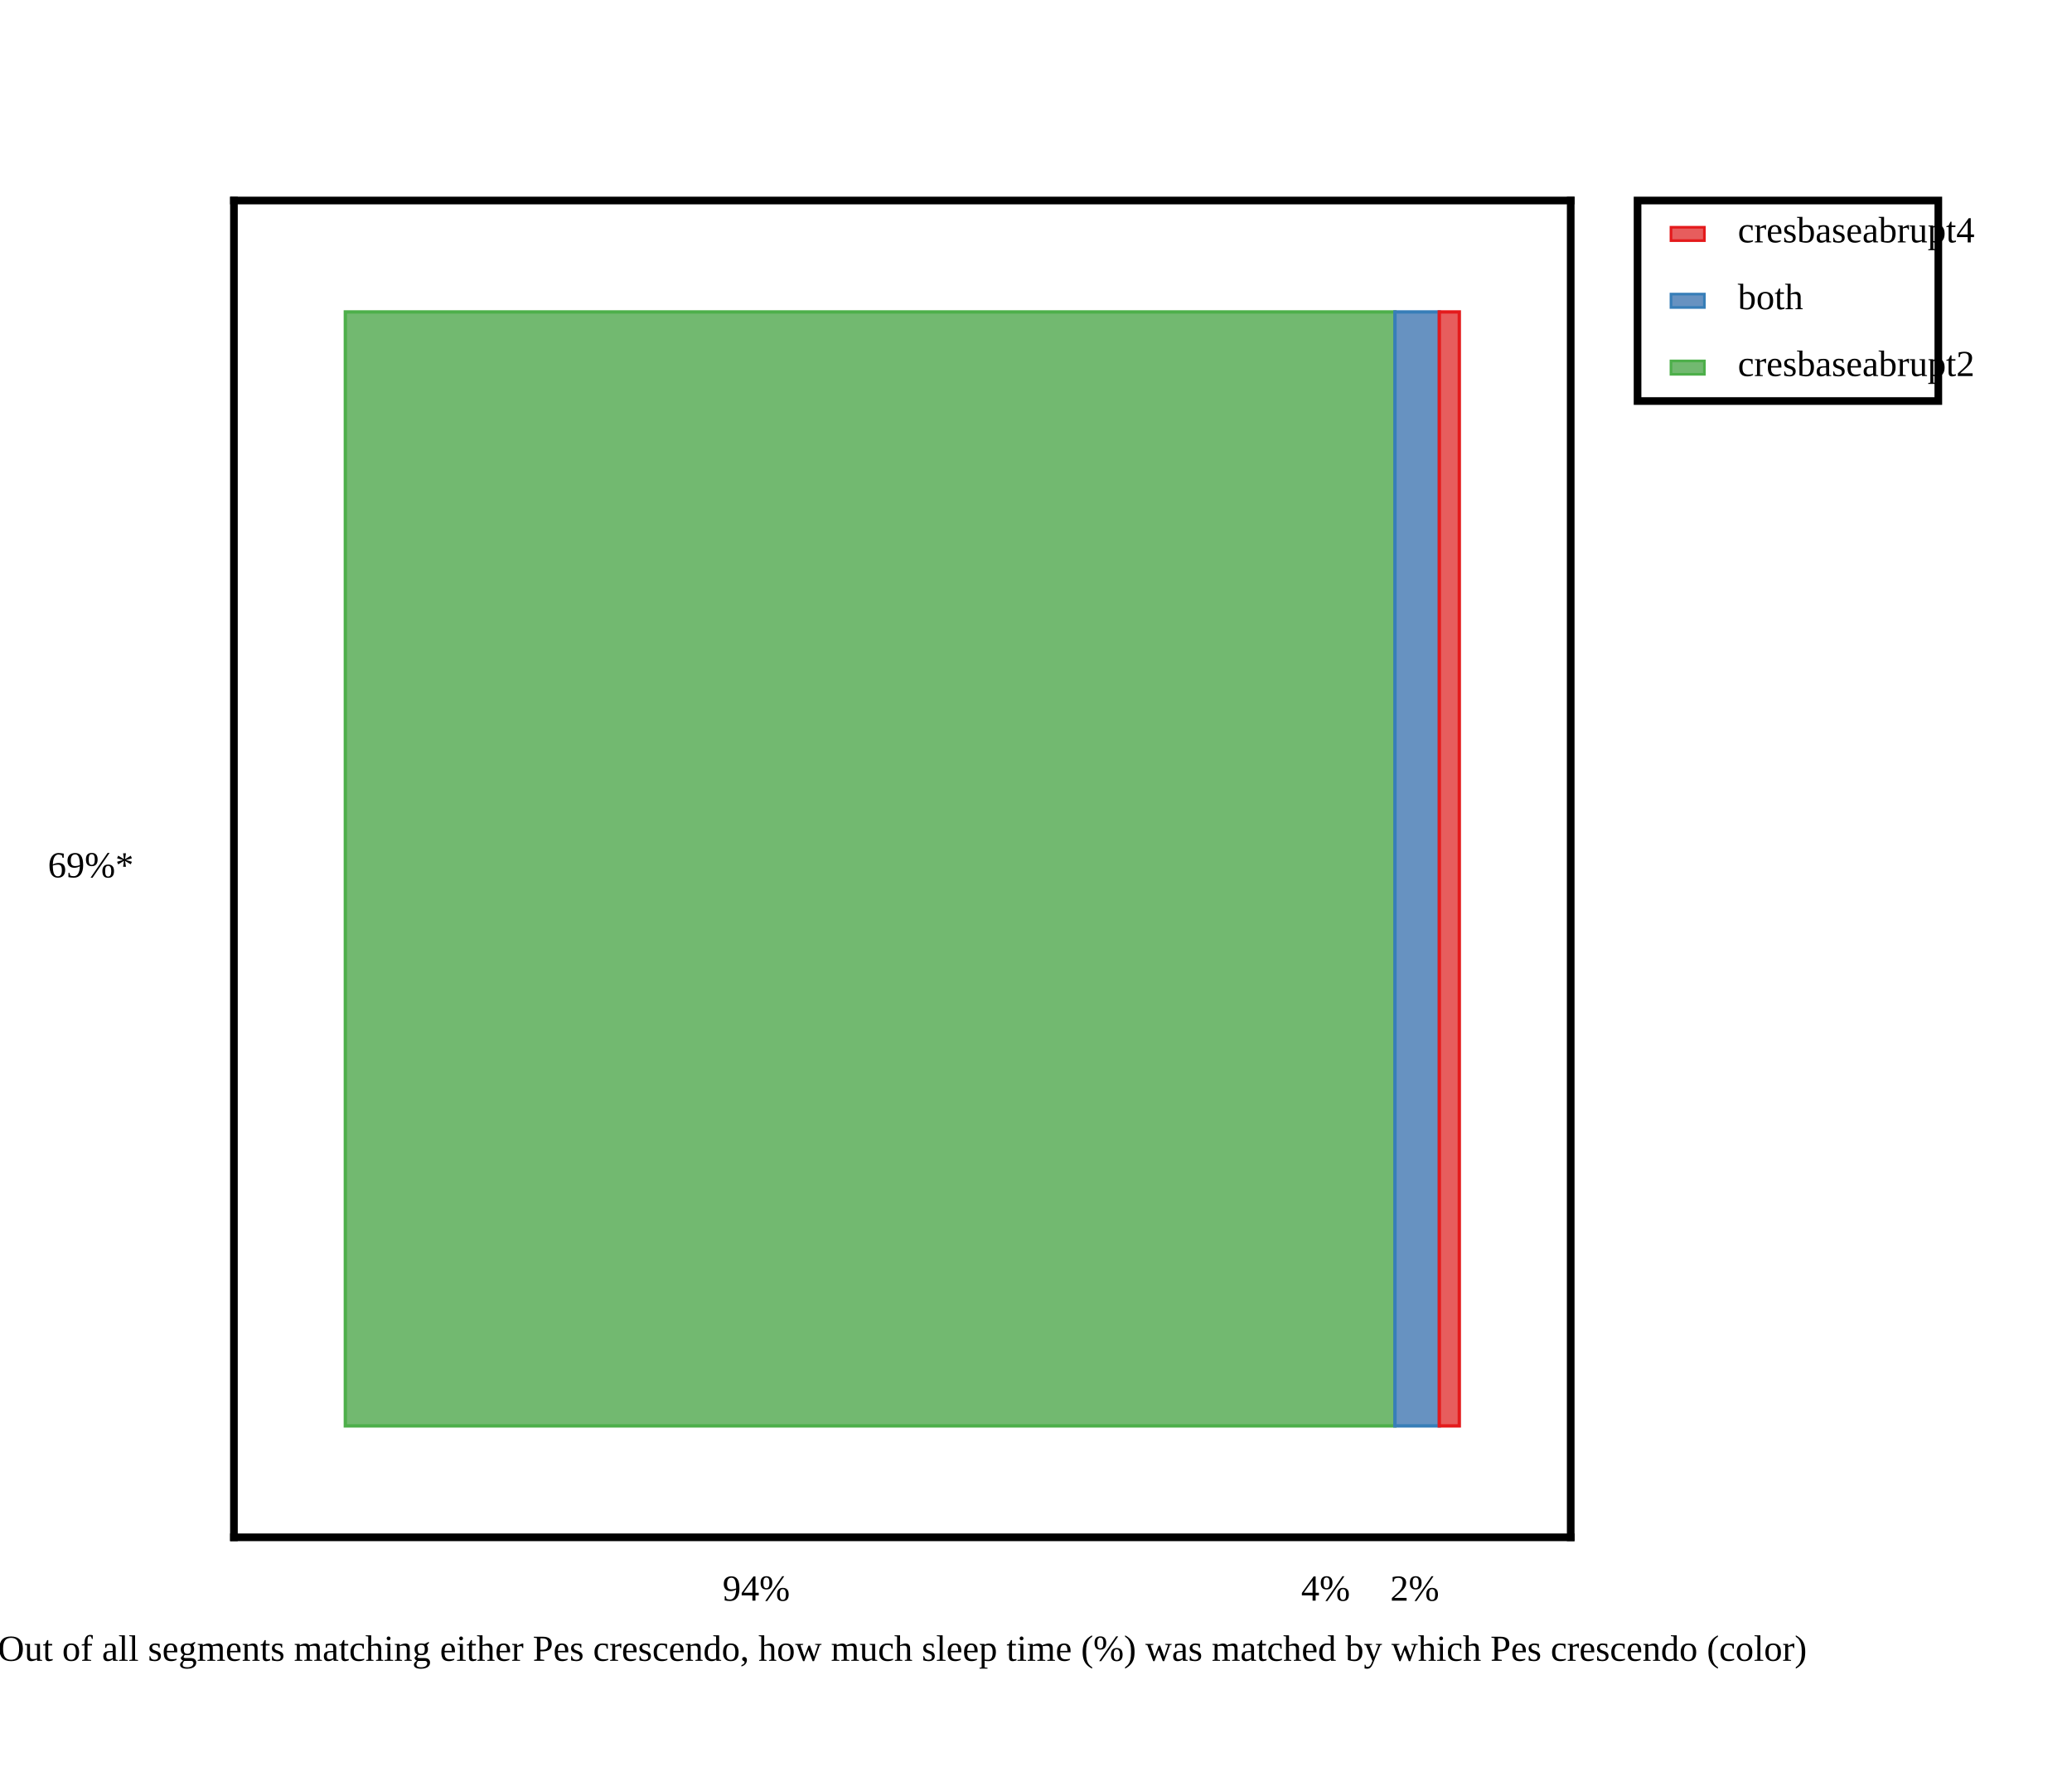
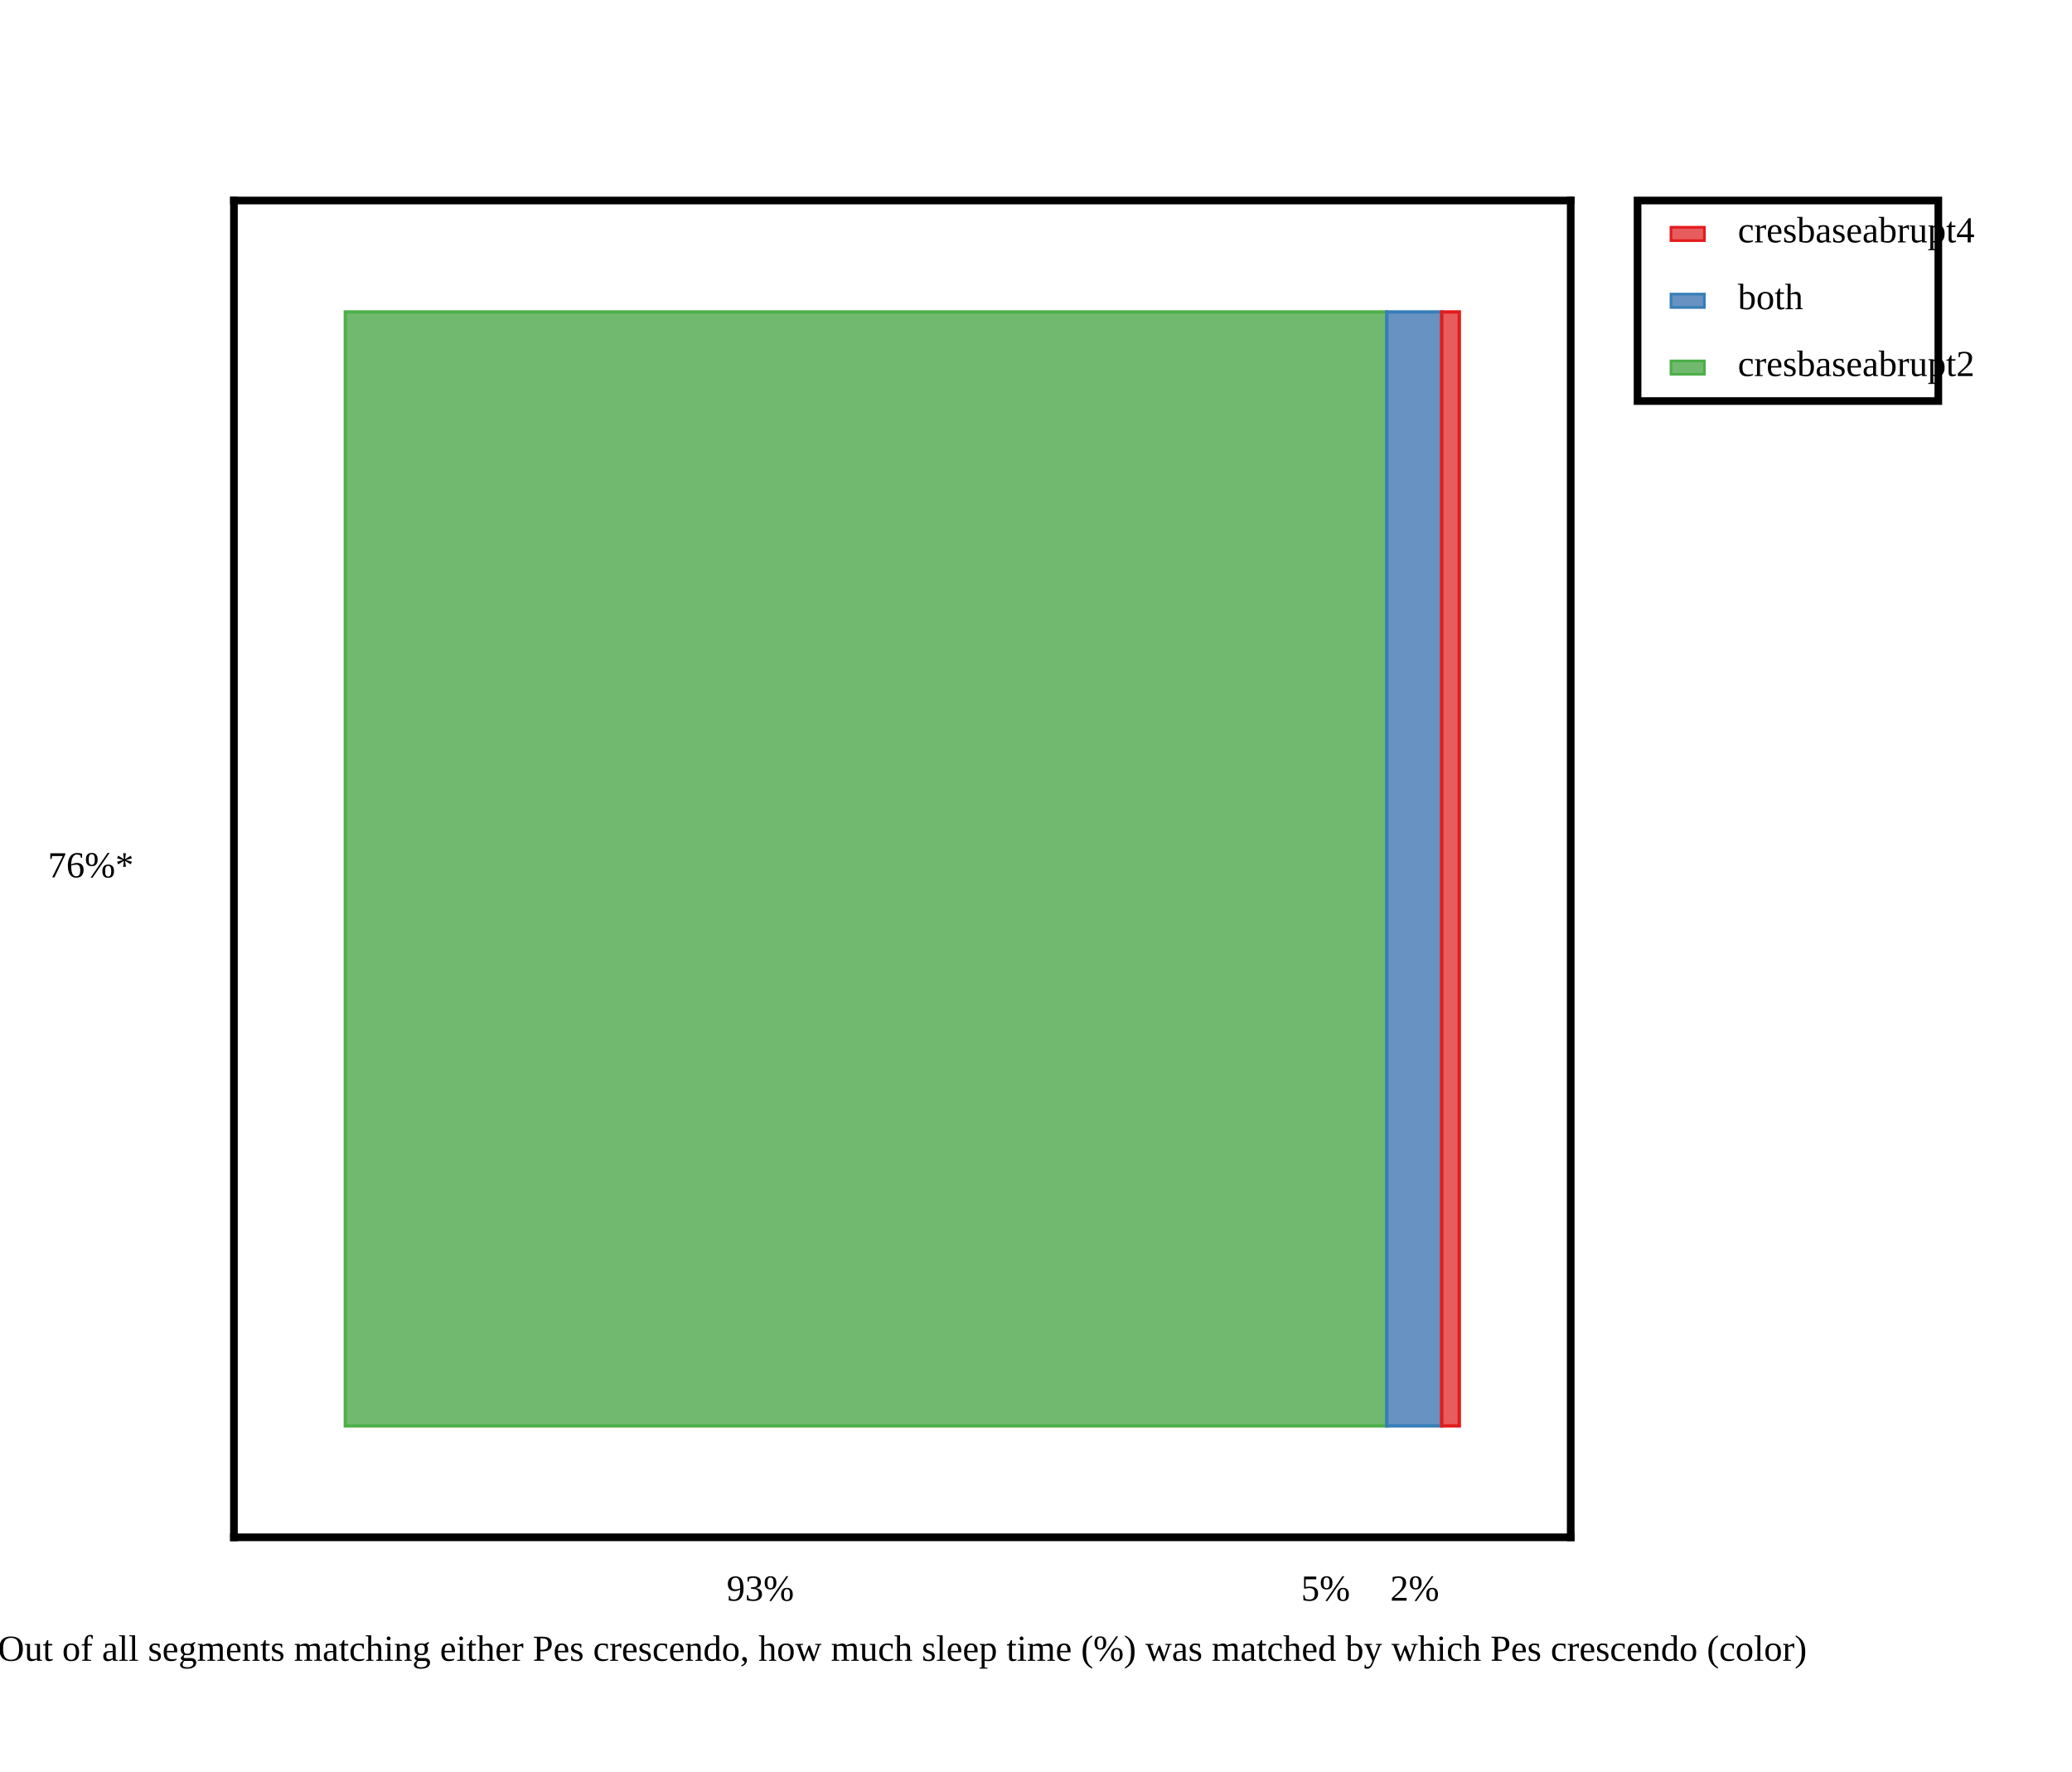
<svg xmlns="http://www.w3.org/2000/svg" height="530" stroke-opacity="1" viewBox="0.0 0.0 620 530.0" font-size="1" width="620" stroke="rgb(0,0,0)" version="1.1">
  <defs />
  <g stroke-linejoin="miter" stroke-opacity="1.0" fill-opacity="0.0" stroke="rgb(0,0,0)" stroke-width="2.293" fill="rgb(0,0,0)" stroke-linecap="square" stroke-miterlimit="10.0">
    <path d="M 70,460 v -400 M 470,460 v -400 " />
  </g>
  <g stroke-linejoin="miter" stroke-opacity="1.0" fill-opacity="1.0" font-size="11.0px" stroke="rgb(0,0,0)" stroke-width="2.293" fill="rgb(0,0,0)" stroke-linecap="butt" stroke-miterlimit="10.0">
-     <text dominant-baseline="middle" transform="matrix(1,0,0,1,40,260)" stroke="none" text-anchor="end">69%*</text>
+     <text dominant-baseline="middle" transform="matrix(1,0,0,1,40,260)" stroke="none" text-anchor="end">76%*</text>
  </g>
  <g stroke-linejoin="miter" stroke-opacity="1.0" fill-opacity="0.0" stroke="rgb(0,0,0)" stroke-width="2.293" fill="rgb(0,0,0)" stroke-linecap="square" stroke-miterlimit="10.0">
    <path d="M 70,460 h 400 M 70,60 h 400 " />
  </g>
  <g stroke-linejoin="miter" stroke-opacity="1.0" fill-opacity="1.0" font-size="11.0px" stroke="rgb(0,0,0)" stroke-width="2.293" fill="rgb(0,0,0)" stroke-linecap="butt" stroke-miterlimit="10.0">
    <text dominant-baseline="text-before-edge" transform="matrix(1,0,0,1,270,490)" stroke="none" text-anchor="middle">Out of all segments matching either Pes crescendo, how much sleep time (%) was matched by which Pes crescendo (color)</text>
  </g>
  <g stroke-linejoin="miter" stroke-opacity="1.0" fill-opacity="1.0" font-size="11.0px" stroke="rgb(0,0,0)" stroke-width="2.293" fill="rgb(0,0,0)" stroke-linecap="butt" stroke-miterlimit="10.0">
    <text dominant-baseline="text-before-edge" transform="matrix(1,0,0,1,423.3333,472)" stroke="none" text-anchor="middle">2%</text>
  </g>
  <g stroke-linejoin="miter" stroke-opacity="1.0" fill-opacity="1.0" font-size="11.0px" stroke="rgb(0,0,0)" stroke-width="2.293" fill="rgb(0,0,0)" stroke-linecap="butt" stroke-miterlimit="10.0">
-     <text dominant-baseline="text-before-edge" transform="matrix(1,0,0,1,396.6667,472)" stroke="none" text-anchor="middle">4%</text>
+     <text dominant-baseline="text-before-edge" transform="matrix(1,0,0,1,396.6667,472)" stroke="none" text-anchor="middle">5%</text>
  </g>
  <g stroke-linejoin="miter" stroke-opacity="1.0" fill-opacity="1.0" font-size="11.0px" stroke="rgb(0,0,0)" stroke-width="2.293" fill="rgb(0,0,0)" stroke-linecap="butt" stroke-miterlimit="10.0">
-     <text dominant-baseline="text-before-edge" transform="matrix(1,0,0,1,226.2956,472)" stroke="none" text-anchor="middle">94%</text>
+     <text dominant-baseline="text-before-edge" transform="matrix(1,0,0,1,227.5203,472)" stroke="none" text-anchor="middle">93%</text>
  </g>
  <g stroke-linejoin="miter" stroke-opacity="1.0" fill-opacity="1.0" stroke="rgb(77,175,74)" stroke-width="1.0" fill="rgb(114,185,112)" stroke-linecap="butt" stroke-miterlimit="10.0">
    <defs>
      <clipPath id="cresbaseabruptcresbaseabruptmyClip1">
        <path d="M 470,460 l -0,-400 h -400 l -0,400 Z" />
      </clipPath>
    </defs>
    <g clip-path="url(#cresbaseabruptcresbaseabruptmyClip1)">
-       <path d="M 103.333,426.667 v -333.333 h 314.075 v 333.333 Z" />
+       <path d="M 103.333,426.667 v -333.333 h 311.626 v 333.333 Z" />
    </g>
  </g>
  <g stroke-linejoin="miter" stroke-opacity="1.0" fill-opacity="1.0" stroke="rgb(55,126,184)" stroke-width="1.0" fill="rgb(103,146,193)" stroke-linecap="butt" stroke-miterlimit="10.0">
    <defs>
      <clipPath id="cresbaseabruptcresbaseabruptmyClip2">
        <path d="M 470,460 l -0,-400 h -400 l -0,400 Z" />
      </clipPath>
    </defs>
    <g clip-path="url(#cresbaseabruptcresbaseabruptmyClip2)">
-       <path d="M 417.409,426.667 v -333.333 h 13.267 v 333.333 Z" />
+       <path d="M 414.959,426.667 v -333.333 h 16.454 v 333.333 Z" />
    </g>
  </g>
  <g stroke-linejoin="miter" stroke-opacity="1.0" fill-opacity="1.0" stroke="rgb(228,26,28)" stroke-width="1.0" fill="rgb(231,93,93)" stroke-linecap="butt" stroke-miterlimit="10.0">
    <defs>
      <clipPath id="cresbaseabruptcresbaseabruptmyClip3">
        <path d="M 470,460 l -0,-400 h -400 l -0,400 Z" />
      </clipPath>
    </defs>
    <g clip-path="url(#cresbaseabruptcresbaseabruptmyClip3)">
-       <path d="M 430.675,426.667 v -333.333 h 5.991 v 333.333 Z" />
+       <path d="M 431.414,426.667 v -333.333 h 5.253 v 333.333 Z" />
    </g>
  </g>
  <g stroke-linejoin="miter" stroke-opacity="1.0" fill-opacity="1.0" font-size="11.0px" stroke="rgb(0,0,0)" stroke-width="2.293" fill="rgb(0,0,0)" stroke-linecap="butt" stroke-miterlimit="10.0">
    <text dominant-baseline="text-after-edge" transform="matrix(1,0,0,1,270,40)" stroke="none" text-anchor="middle" />
  </g>
  <g stroke-linejoin="miter" stroke-opacity="1.0" fill-opacity="0.0" stroke="rgb(0,0,0)" stroke-width="2.293" fill="rgb(0,0,0)" stroke-linecap="butt" stroke-miterlimit="10.0">
    <path d="M 580,120 l -0,-60 h -90 l -0,60 Z" />
  </g>
  <g stroke-linejoin="miter" stroke-opacity="1.0" fill-opacity="1.0" font-size="11.0px" stroke="rgb(0,0,0)" stroke-width="2.293" fill="rgb(0,0,0)" stroke-linecap="butt" stroke-miterlimit="10.0">
    <text dominant-baseline="middle" transform="matrix(1,0,0,1,520,110)" stroke="none" text-anchor="start">cresbaseabrupt2</text>
  </g>
  <g stroke-linejoin="miter" stroke-opacity="1.0" fill-opacity="1.0" stroke="rgb(77,175,74)" stroke-width="0.8" fill="rgb(114,185,112)" stroke-linecap="butt" stroke-miterlimit="10.0">
    <path d="M 500,108 l 10,0 v 4 l -10,0 Z" />
  </g>
  <g stroke-linejoin="miter" stroke-opacity="1.0" fill-opacity="1.0" font-size="11.0px" stroke="rgb(0,0,0)" stroke-width="2.293" fill="rgb(0,0,0)" stroke-linecap="butt" stroke-miterlimit="10.0">
    <text dominant-baseline="middle" transform="matrix(1,0,0,1,520,90)" stroke="none" text-anchor="start">both</text>
  </g>
  <g stroke-linejoin="miter" stroke-opacity="1.0" fill-opacity="1.0" stroke="rgb(55,126,184)" stroke-width="0.8" fill="rgb(103,146,193)" stroke-linecap="butt" stroke-miterlimit="10.0">
    <path d="M 500,88 l 10,0 v 4 l -10,0 Z" />
  </g>
  <g stroke-linejoin="miter" stroke-opacity="1.0" fill-opacity="1.0" font-size="11.0px" stroke="rgb(0,0,0)" stroke-width="2.293" fill="rgb(0,0,0)" stroke-linecap="butt" stroke-miterlimit="10.0">
    <text dominant-baseline="middle" transform="matrix(1,0,0,1,520,70)" stroke="none" text-anchor="start">cresbaseabrupt4</text>
  </g>
  <g stroke-linejoin="miter" stroke-opacity="1.0" fill-opacity="1.0" stroke="rgb(228,26,28)" stroke-width="0.8" fill="rgb(231,93,93)" stroke-linecap="butt" stroke-miterlimit="10.0">
    <path d="M 500,68 l 10,0 v 4 l -10,0 Z" />
  </g>
</svg>
